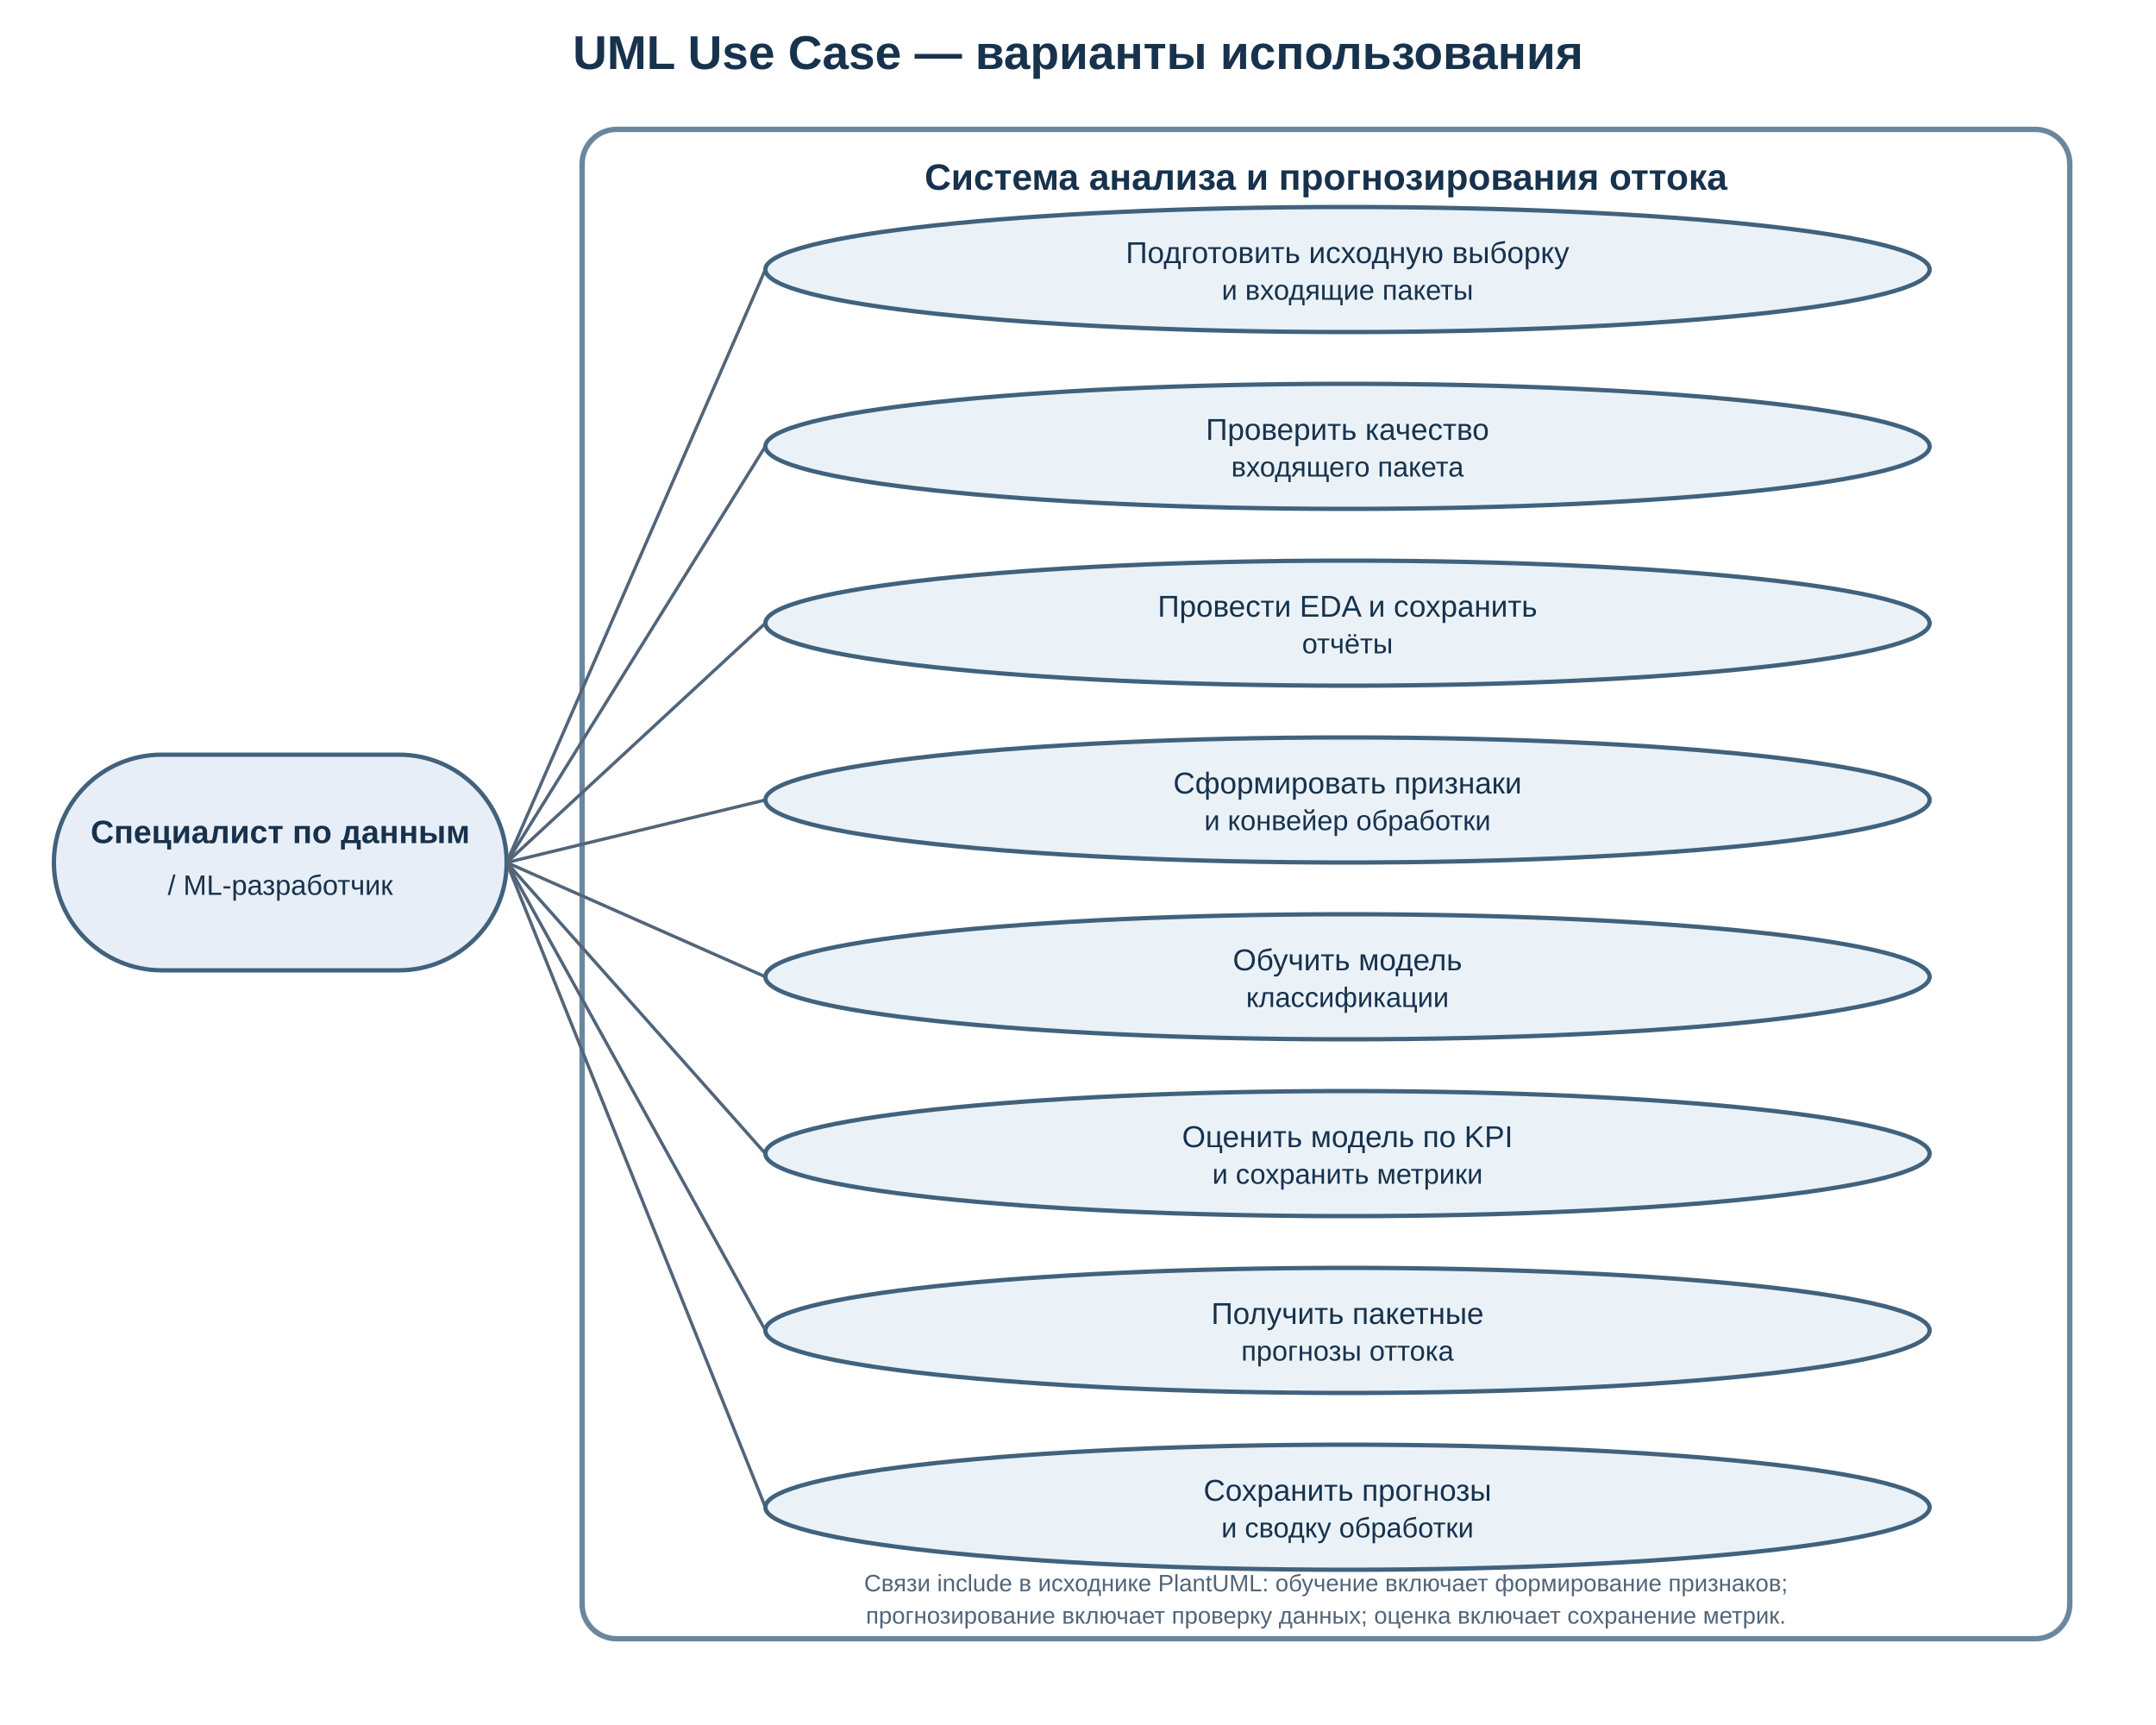
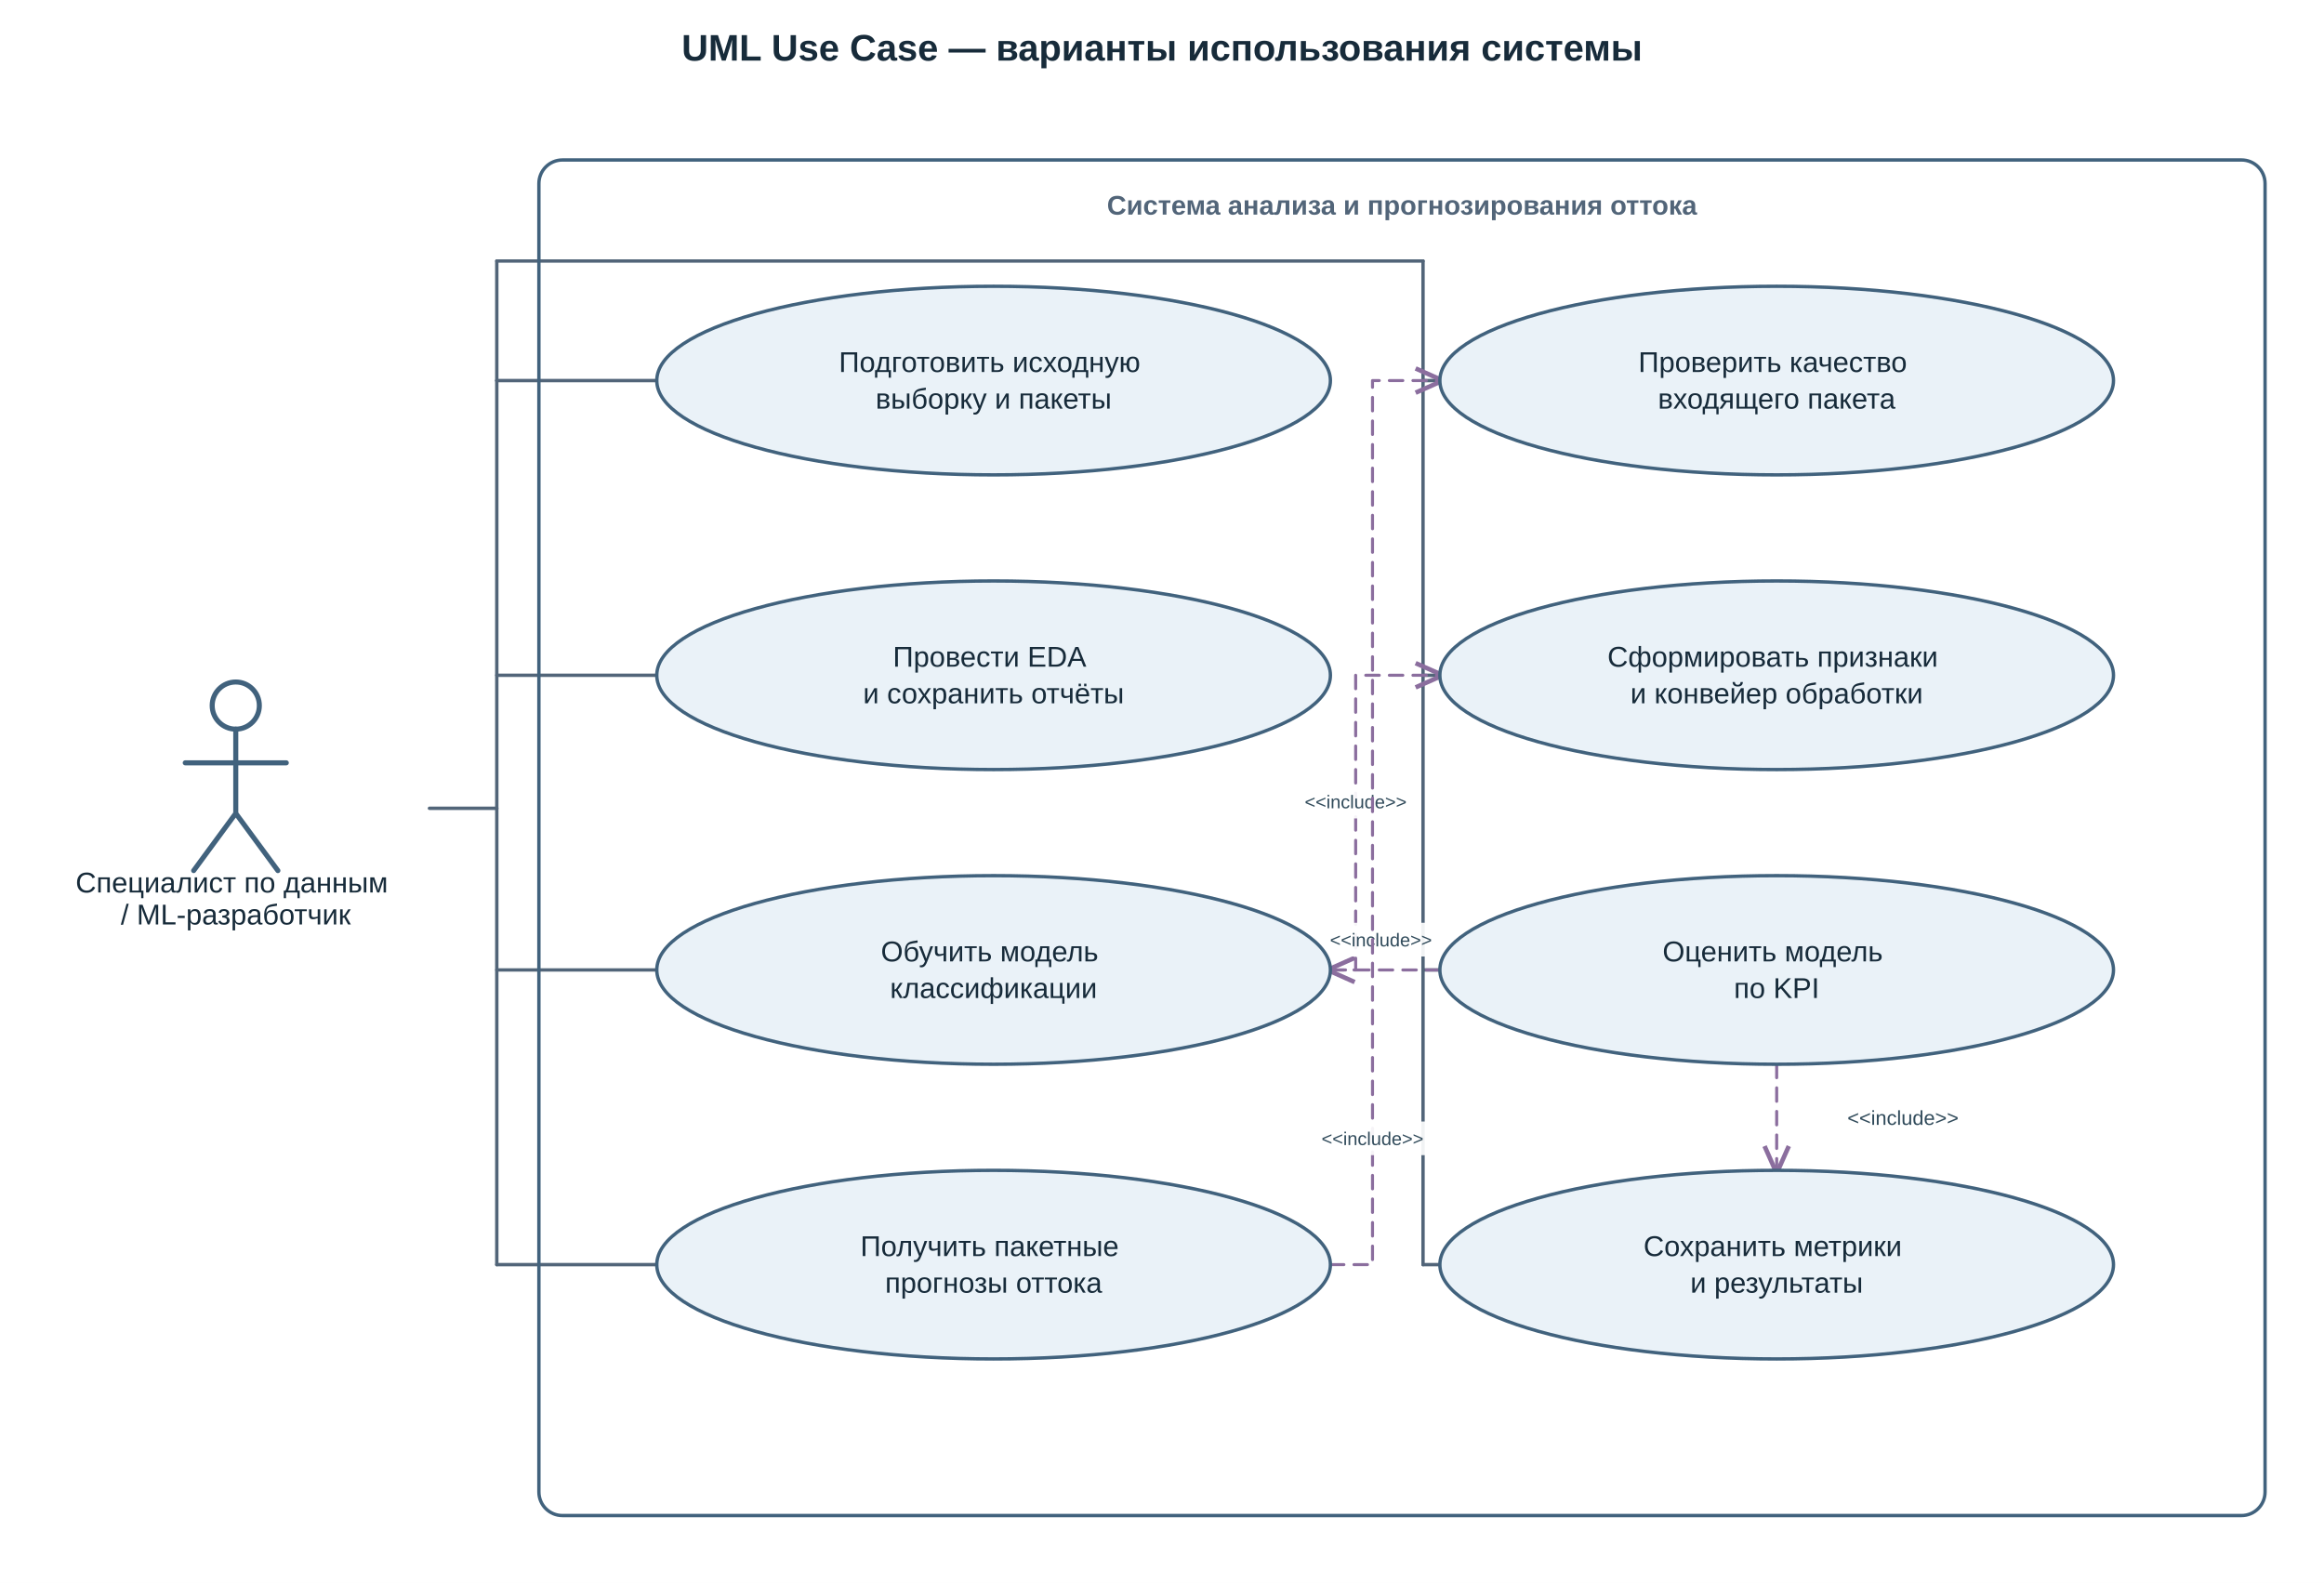
- <svg xmlns="http://www.w3.org/2000/svg" width="1000" height="800" viewBox="0 0 1000 800">
+ <svg xmlns="http://www.w3.org/2000/svg" width="1380" height="940" viewBox="0 0 1380 940">
  <defs>
-     <marker id="arrow" markerWidth="10" markerHeight="8" refX="8" refY="4" orient="auto">
-       <path d="M0,0 L8,4 L0,8 Z" fill="#526579" />
+     <marker id="arr0" markerWidth="10" markerHeight="10" refX="9" refY="5" orient="auto" markerUnits="strokeWidth">
+       <path d="M1,1 L10,5 L1,9" fill="none" stroke="#8B6E9E" stroke-width="1.5" />
    </marker>
  </defs>
-   <rect width="100%" height="100%" fill="#ffffff" />
-   <text x="500" y="32" text-anchor="middle" font-family="Arial,sans-serif" font-size="22" font-weight="bold" fill="#17324D">UML Use Case — варианты использования</text>
-   <rect x="270" y="60" width="690" height="700" rx="16" fill="#FFFFFF" stroke="#6B879E" stroke-width="2.5" />
-   <text x="615" y="88" text-anchor="middle" font-family="Arial,sans-serif" font-size="17" font-weight="bold" fill="#17324D">Система анализа и прогнозирования оттока</text>
-   <rect x="25" y="350" width="210" height="100" rx="50" fill="#E7EEF7" stroke="#41627D" stroke-width="2" />
-   <text x="130" y="391" text-anchor="middle" font-family="Arial,sans-serif" font-size="15" font-weight="bold" fill="#17324D">Специалист по данным</text>
-   <text x="130" y="415" text-anchor="middle" font-family="Arial,sans-serif" font-size="13" fill="#17324D">/ ML-разработчик</text>
-   <line x1="235" y1="400" x2="355" y2="125" stroke="#526579" stroke-width="1.5" />
-   <ellipse cx="625" cy="125" rx="270" ry="29" fill="#EAF2F8" stroke="#41627D" stroke-width="2" />
-   <text x="625" y="122" text-anchor="middle" font-family="Arial,sans-serif" font-size="14" fill="#17324D">Подготовить исходную выборку</text>
-   <text x="625" y="139" text-anchor="middle" font-family="Arial,sans-serif" font-size="13" fill="#17324D">и входящие пакеты</text>
-   <line x1="235" y1="400" x2="355" y2="207" stroke="#526579" stroke-width="1.5" />
-   <ellipse cx="625" cy="207" rx="270" ry="29" fill="#EAF2F8" stroke="#41627D" stroke-width="2" />
-   <text x="625" y="204" text-anchor="middle" font-family="Arial,sans-serif" font-size="14" fill="#17324D">Проверить качество</text>
-   <text x="625" y="221" text-anchor="middle" font-family="Arial,sans-serif" font-size="13" fill="#17324D">входящего пакета</text>
-   <line x1="235" y1="400" x2="355" y2="289" stroke="#526579" stroke-width="1.5" />
-   <ellipse cx="625" cy="289" rx="270" ry="29" fill="#EAF2F8" stroke="#41627D" stroke-width="2" />
-   <text x="625" y="286" text-anchor="middle" font-family="Arial,sans-serif" font-size="14" fill="#17324D">Провести EDA и сохранить</text>
-   <text x="625" y="303" text-anchor="middle" font-family="Arial,sans-serif" font-size="13" fill="#17324D">отчёты</text>
-   <line x1="235" y1="400" x2="355" y2="371" stroke="#526579" stroke-width="1.5" />
-   <ellipse cx="625" cy="371" rx="270" ry="29" fill="#EAF2F8" stroke="#41627D" stroke-width="2" />
-   <text x="625" y="368" text-anchor="middle" font-family="Arial,sans-serif" font-size="14" fill="#17324D">Сформировать признаки</text>
-   <text x="625" y="385" text-anchor="middle" font-family="Arial,sans-serif" font-size="13" fill="#17324D">и конвейер обработки</text>
-   <line x1="235" y1="400" x2="355" y2="453" stroke="#526579" stroke-width="1.5" />
-   <ellipse cx="625" cy="453" rx="270" ry="29" fill="#EAF2F8" stroke="#41627D" stroke-width="2" />
-   <text x="625" y="450" text-anchor="middle" font-family="Arial,sans-serif" font-size="14" fill="#17324D">Обучить модель</text>
-   <text x="625" y="467" text-anchor="middle" font-family="Arial,sans-serif" font-size="13" fill="#17324D">классификации</text>
-   <line x1="235" y1="400" x2="355" y2="535" stroke="#526579" stroke-width="1.5" />
-   <ellipse cx="625" cy="535" rx="270" ry="29" fill="#EAF2F8" stroke="#41627D" stroke-width="2" />
-   <text x="625" y="532" text-anchor="middle" font-family="Arial,sans-serif" font-size="14" fill="#17324D">Оценить модель по KPI</text>
-   <text x="625" y="549" text-anchor="middle" font-family="Arial,sans-serif" font-size="13" fill="#17324D">и сохранить метрики</text>
-   <line x1="235" y1="400" x2="355" y2="617" stroke="#526579" stroke-width="1.5" />
-   <ellipse cx="625" cy="617" rx="270" ry="29" fill="#EAF2F8" stroke="#41627D" stroke-width="2" />
-   <text x="625" y="614" text-anchor="middle" font-family="Arial,sans-serif" font-size="14" fill="#17324D">Получить пакетные</text>
-   <text x="625" y="631" text-anchor="middle" font-family="Arial,sans-serif" font-size="13" fill="#17324D">прогнозы оттока</text>
-   <line x1="235" y1="400" x2="355" y2="699" stroke="#526579" stroke-width="1.5" />
-   <ellipse cx="625" cy="699" rx="270" ry="29" fill="#EAF2F8" stroke="#41627D" stroke-width="2" />
-   <text x="625" y="696" text-anchor="middle" font-family="Arial,sans-serif" font-size="14" fill="#17324D">Сохранить прогнозы</text>
-   <text x="625" y="713" text-anchor="middle" font-family="Arial,sans-serif" font-size="13" fill="#17324D">и сводку обработки</text>
-   <text x="615" y="738" text-anchor="middle" font-family="Arial,sans-serif" font-size="11" fill="#526579">Связи include в исходнике PlantUML: обучение включает формирование признаков;</text>
-   <text x="615" y="753" text-anchor="middle" font-family="Arial,sans-serif" font-size="11" fill="#526579">прогнозирование включает проверку данных; оценка включает сохранение метрик.</text>
+   <rect x="0" y="0" width="1380" height="940" fill="#FFFFFF" />
+   <text x="690.0" y="36" font-family="Arial,sans-serif" font-size="22" font-weight="700" fill="#172B3A" text-anchor="middle">UML Use Case — варианты использования системы</text>
+   <path d="M 255,480 L 295,480" fill="none" stroke="#526579" stroke-width="2" stroke-linecap="round" stroke-linejoin="round" />
+   <path d="M 295,226 L 295,751" fill="none" stroke="#526579" stroke-width="2" stroke-linecap="round" stroke-linejoin="round" />
+   <path d="M 295,226 L 390,226" fill="none" stroke="#526579" stroke-width="2" stroke-linecap="round" stroke-linejoin="round" />
+   <path d="M 295,401 L 390,401" fill="none" stroke="#526579" stroke-width="2" stroke-linecap="round" stroke-linejoin="round" />
+   <path d="M 295,576 L 390,576" fill="none" stroke="#526579" stroke-width="2" stroke-linecap="round" stroke-linejoin="round" />
+   <path d="M 295,751 L 390,751" fill="none" stroke="#526579" stroke-width="2" stroke-linecap="round" stroke-linejoin="round" />
+   <path d="M 295,155 L 295,226" fill="none" stroke="#526579" stroke-width="2" stroke-linecap="round" stroke-linejoin="round" />
+   <path d="M 295,155 L 845,155" fill="none" stroke="#526579" stroke-width="2" stroke-linecap="round" stroke-linejoin="round" />
+   <path d="M 845,155 L 845,226" fill="none" stroke="#526579" stroke-width="2" stroke-linecap="round" stroke-linejoin="round" />
+   <path d="M 845,226 L 845,751" fill="none" stroke="#526579" stroke-width="2" stroke-linecap="round" stroke-linejoin="round" />
+   <path d="M 845,226 L 855,226" fill="none" stroke="#526579" stroke-width="2" stroke-linecap="round" stroke-linejoin="round" />
+   <path d="M 845,401 L 855,401" fill="none" stroke="#526579" stroke-width="2" stroke-linecap="round" stroke-linejoin="round" />
+   <path d="M 845,576 L 855,576" fill="none" stroke="#526579" stroke-width="2" stroke-linecap="round" stroke-linejoin="round" />
+   <path d="M 845,751 L 855,751" fill="none" stroke="#526579" stroke-width="2" stroke-linecap="round" stroke-linejoin="round" />
+   <path d="M 790,576 L 805,576 L 805,401 L 855,401" fill="none" stroke="#8B6E9E" stroke-width="1.8" stroke-linecap="round" stroke-linejoin="round" stroke-dasharray="8 6" marker-end="url(#arr0)" />
+   <rect x="766.12" y="466" width="77.76" height="20" rx="4" fill="#FFFFFF" fill-opacity="0.92" />
+   <text x="805" y="480" font-family="Arial,sans-serif" font-size="11" fill="#314B5B" text-anchor="middle" font-weight="400">&lt;&lt;include&gt;&gt;</text>
+   <path d="M 855,576 L 820,576 L 790,576" fill="none" stroke="#8B6E9E" stroke-width="1.8" stroke-linecap="round" stroke-linejoin="round" stroke-dasharray="8 6" marker-end="url(#arr0)" />
+   <rect x="781.12" y="548" width="77.76" height="20" rx="4" fill="#FFFFFF" fill-opacity="0.92" />
+   <text x="820" y="562" font-family="Arial,sans-serif" font-size="11" fill="#314B5B" text-anchor="middle" font-weight="400">&lt;&lt;include&gt;&gt;</text>
+   <path d="M 790,751 L 815,751 L 815,226 L 855,226" fill="none" stroke="#8B6E9E" stroke-width="1.8" stroke-linecap="round" stroke-linejoin="round" stroke-dasharray="8 6" marker-end="url(#arr0)" />
+   <rect x="776.12" y="666" width="77.76" height="20" rx="4" fill="#FFFFFF" fill-opacity="0.92" />
+   <text x="815" y="680" font-family="Arial,sans-serif" font-size="11" fill="#314B5B" text-anchor="middle" font-weight="400">&lt;&lt;include&gt;&gt;</text>
+   <path d="M 1055,632 L 1055,695" fill="none" stroke="#8B6E9E" stroke-width="1.8" stroke-linecap="round" stroke-linejoin="round" stroke-dasharray="8 6" marker-end="url(#arr0)" />
+   <rect x="1088.04" y="653" width="83.92" height="21" rx="4" fill="#FFFFFF" fill-opacity="0.92" />
+   <text x="1130" y="668" font-family="Arial,sans-serif" font-size="12" fill="#314B5B" text-anchor="middle" font-weight="400">&lt;&lt;include&gt;&gt;</text>
+   <circle cx="140.0" cy="419" r="14" fill="none" stroke="#41627D" stroke-width="3" />
+   <path d="M 140.0 433 V 483 M 110.0 453 H 170.0 M 140.0 483 L 115.0 517 M 140.0 483 L 165.0 517" fill="none" stroke="#41627D" stroke-width="3" stroke-linecap="round" />
+   <text x="140.0" y="530" font-family="Arial,sans-serif" font-size="17" fill="#172B3A" text-anchor="middle">
+     <tspan x="140.0" dy="0">Специалист по данным</tspan>
+     <tspan x="140.0" dy="19">/ ML-разработчик</tspan>
+   </text>
+   <rect x="320" y="95" width="1025" height="805" rx="14" fill="none" fill-opacity="1" stroke="#41627D" stroke-width="2" />
+   <text x="832.5" y="513.18" font-family="Arial,sans-serif" font-size="16" fill="#172B3A" text-anchor="middle" font-weight="400" />
+   <text x="832.5" y="127.44" font-family="Arial,sans-serif" font-size="16" fill="#526579" text-anchor="middle" font-weight="700">
+     <tspan x="832.5" dy="0">Система анализа и прогнозирования оттока</tspan>
+   </text>
+   <ellipse cx="590.0" cy="226.0" rx="200.0" ry="56.0" fill="#EAF2F8" stroke="#41627D" stroke-width="2" />
+   <text x="590.0" y="220.9" font-family="Arial,sans-serif" font-size="17" fill="#172B3A" text-anchor="middle" font-weight="400">
+     <tspan x="590.0" dy="0">Подготовить исходную</tspan>
+     <tspan x="590.0" dy="21.76">выборку и пакеты</tspan>
+   </text>
+   <ellipse cx="1055.0" cy="226.0" rx="200.0" ry="56.0" fill="#EAF2F8" stroke="#41627D" stroke-width="2" />
+   <text x="1055.0" y="220.9" font-family="Arial,sans-serif" font-size="17" fill="#172B3A" text-anchor="middle" font-weight="400">
+     <tspan x="1055.0" dy="0">Проверить качество</tspan>
+     <tspan x="1055.0" dy="21.76">входящего пакета</tspan>
+   </text>
+   <ellipse cx="590.0" cy="401.0" rx="200.0" ry="56.0" fill="#EAF2F8" stroke="#41627D" stroke-width="2" />
+   <text x="590.0" y="395.9" font-family="Arial,sans-serif" font-size="17" fill="#172B3A" text-anchor="middle" font-weight="400">
+     <tspan x="590.0" dy="0">Провести EDA</tspan>
+     <tspan x="590.0" dy="21.76">и сохранить отчёты</tspan>
+   </text>
+   <ellipse cx="1055.0" cy="401.0" rx="200.0" ry="56.0" fill="#EAF2F8" stroke="#41627D" stroke-width="2" />
+   <text x="1055.0" y="395.9" font-family="Arial,sans-serif" font-size="17" fill="#172B3A" text-anchor="middle" font-weight="400">
+     <tspan x="1055.0" dy="0">Сформировать признаки</tspan>
+     <tspan x="1055.0" dy="21.76">и конвейер обработки</tspan>
+   </text>
+   <ellipse cx="590.0" cy="576.0" rx="200.0" ry="56.0" fill="#EAF2F8" stroke="#41627D" stroke-width="2" />
+   <text x="590.0" y="570.9" font-family="Arial,sans-serif" font-size="17" fill="#172B3A" text-anchor="middle" font-weight="400">
+     <tspan x="590.0" dy="0">Обучить модель</tspan>
+     <tspan x="590.0" dy="21.76">классификации</tspan>
+   </text>
+   <ellipse cx="1055.0" cy="576.0" rx="200.0" ry="56.0" fill="#EAF2F8" stroke="#41627D" stroke-width="2" />
+   <text x="1055.0" y="570.9" font-family="Arial,sans-serif" font-size="17" fill="#172B3A" text-anchor="middle" font-weight="400">
+     <tspan x="1055.0" dy="0">Оценить модель</tspan>
+     <tspan x="1055.0" dy="21.76">по KPI</tspan>
+   </text>
+   <ellipse cx="590.0" cy="751.0" rx="200.0" ry="56.0" fill="#EAF2F8" stroke="#41627D" stroke-width="2" />
+   <text x="590.0" y="745.9" font-family="Arial,sans-serif" font-size="17" fill="#172B3A" text-anchor="middle" font-weight="400">
+     <tspan x="590.0" dy="0">Получить пакетные</tspan>
+     <tspan x="590.0" dy="21.76">прогнозы оттока</tspan>
+   </text>
+   <ellipse cx="1055.0" cy="751.0" rx="200.0" ry="56.0" fill="#EAF2F8" stroke="#41627D" stroke-width="2" />
+   <text x="1055.0" y="745.9" font-family="Arial,sans-serif" font-size="17" fill="#172B3A" text-anchor="middle" font-weight="400">
+     <tspan x="1055.0" dy="0">Сохранить метрики</tspan>
+     <tspan x="1055.0" dy="21.76">и результаты</tspan>
+   </text>
</svg>
